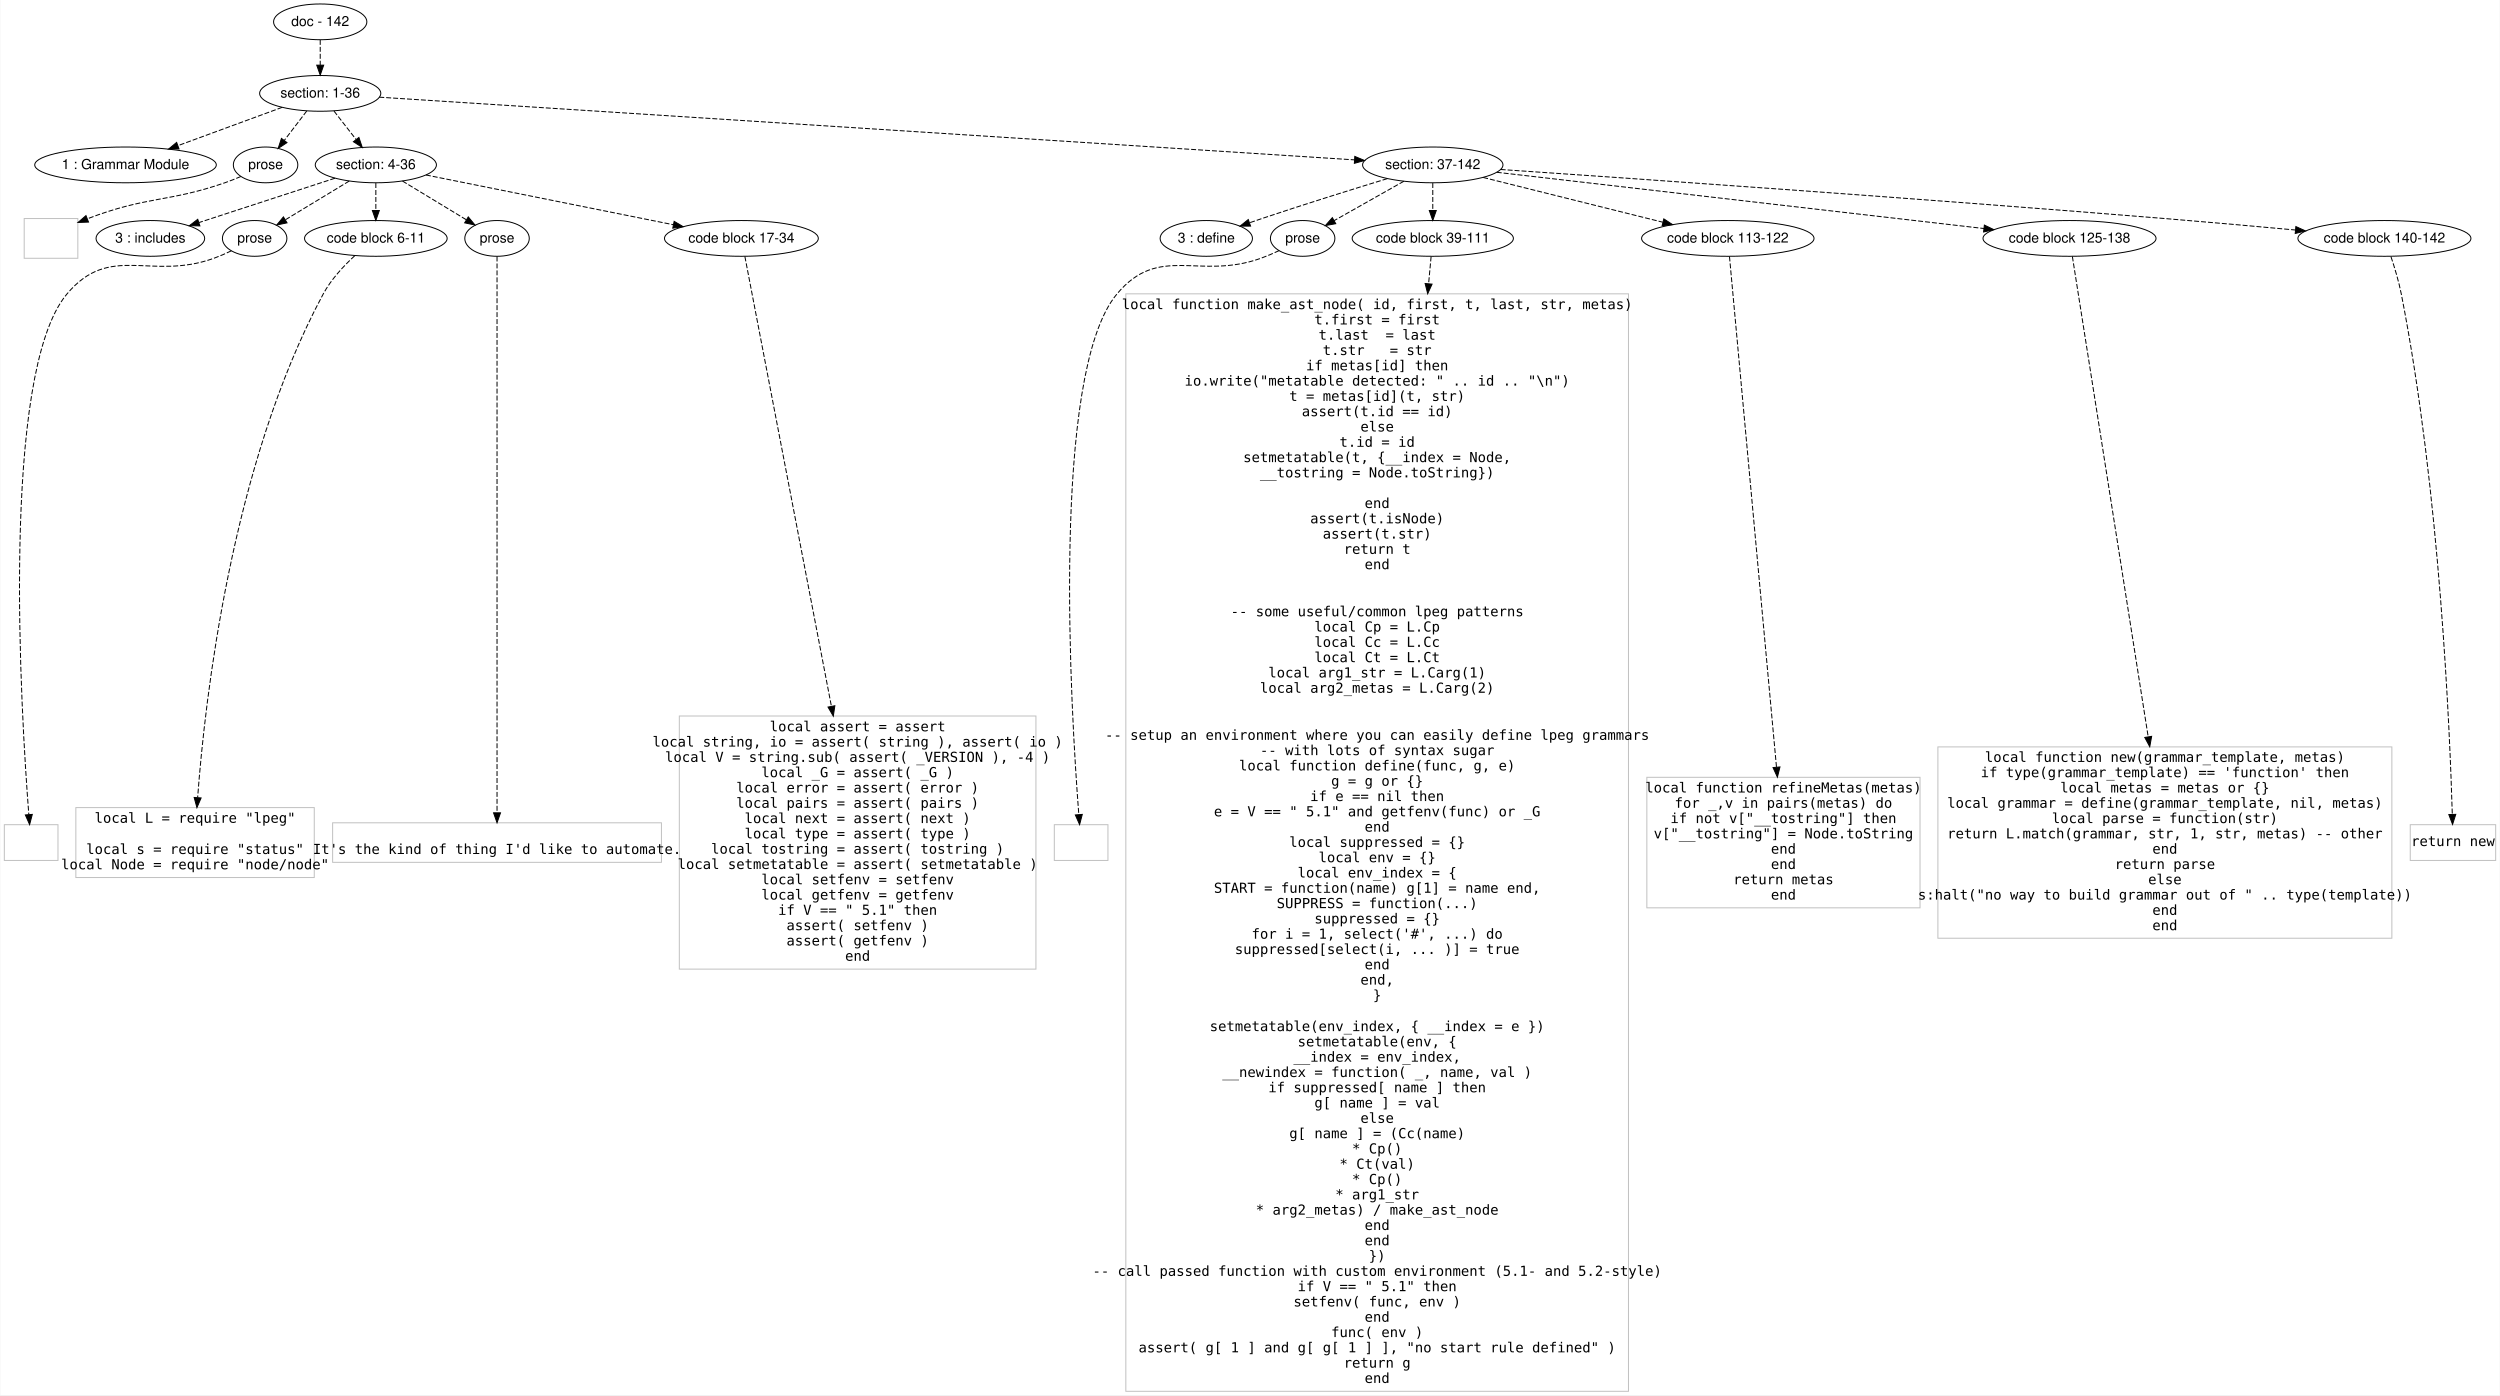
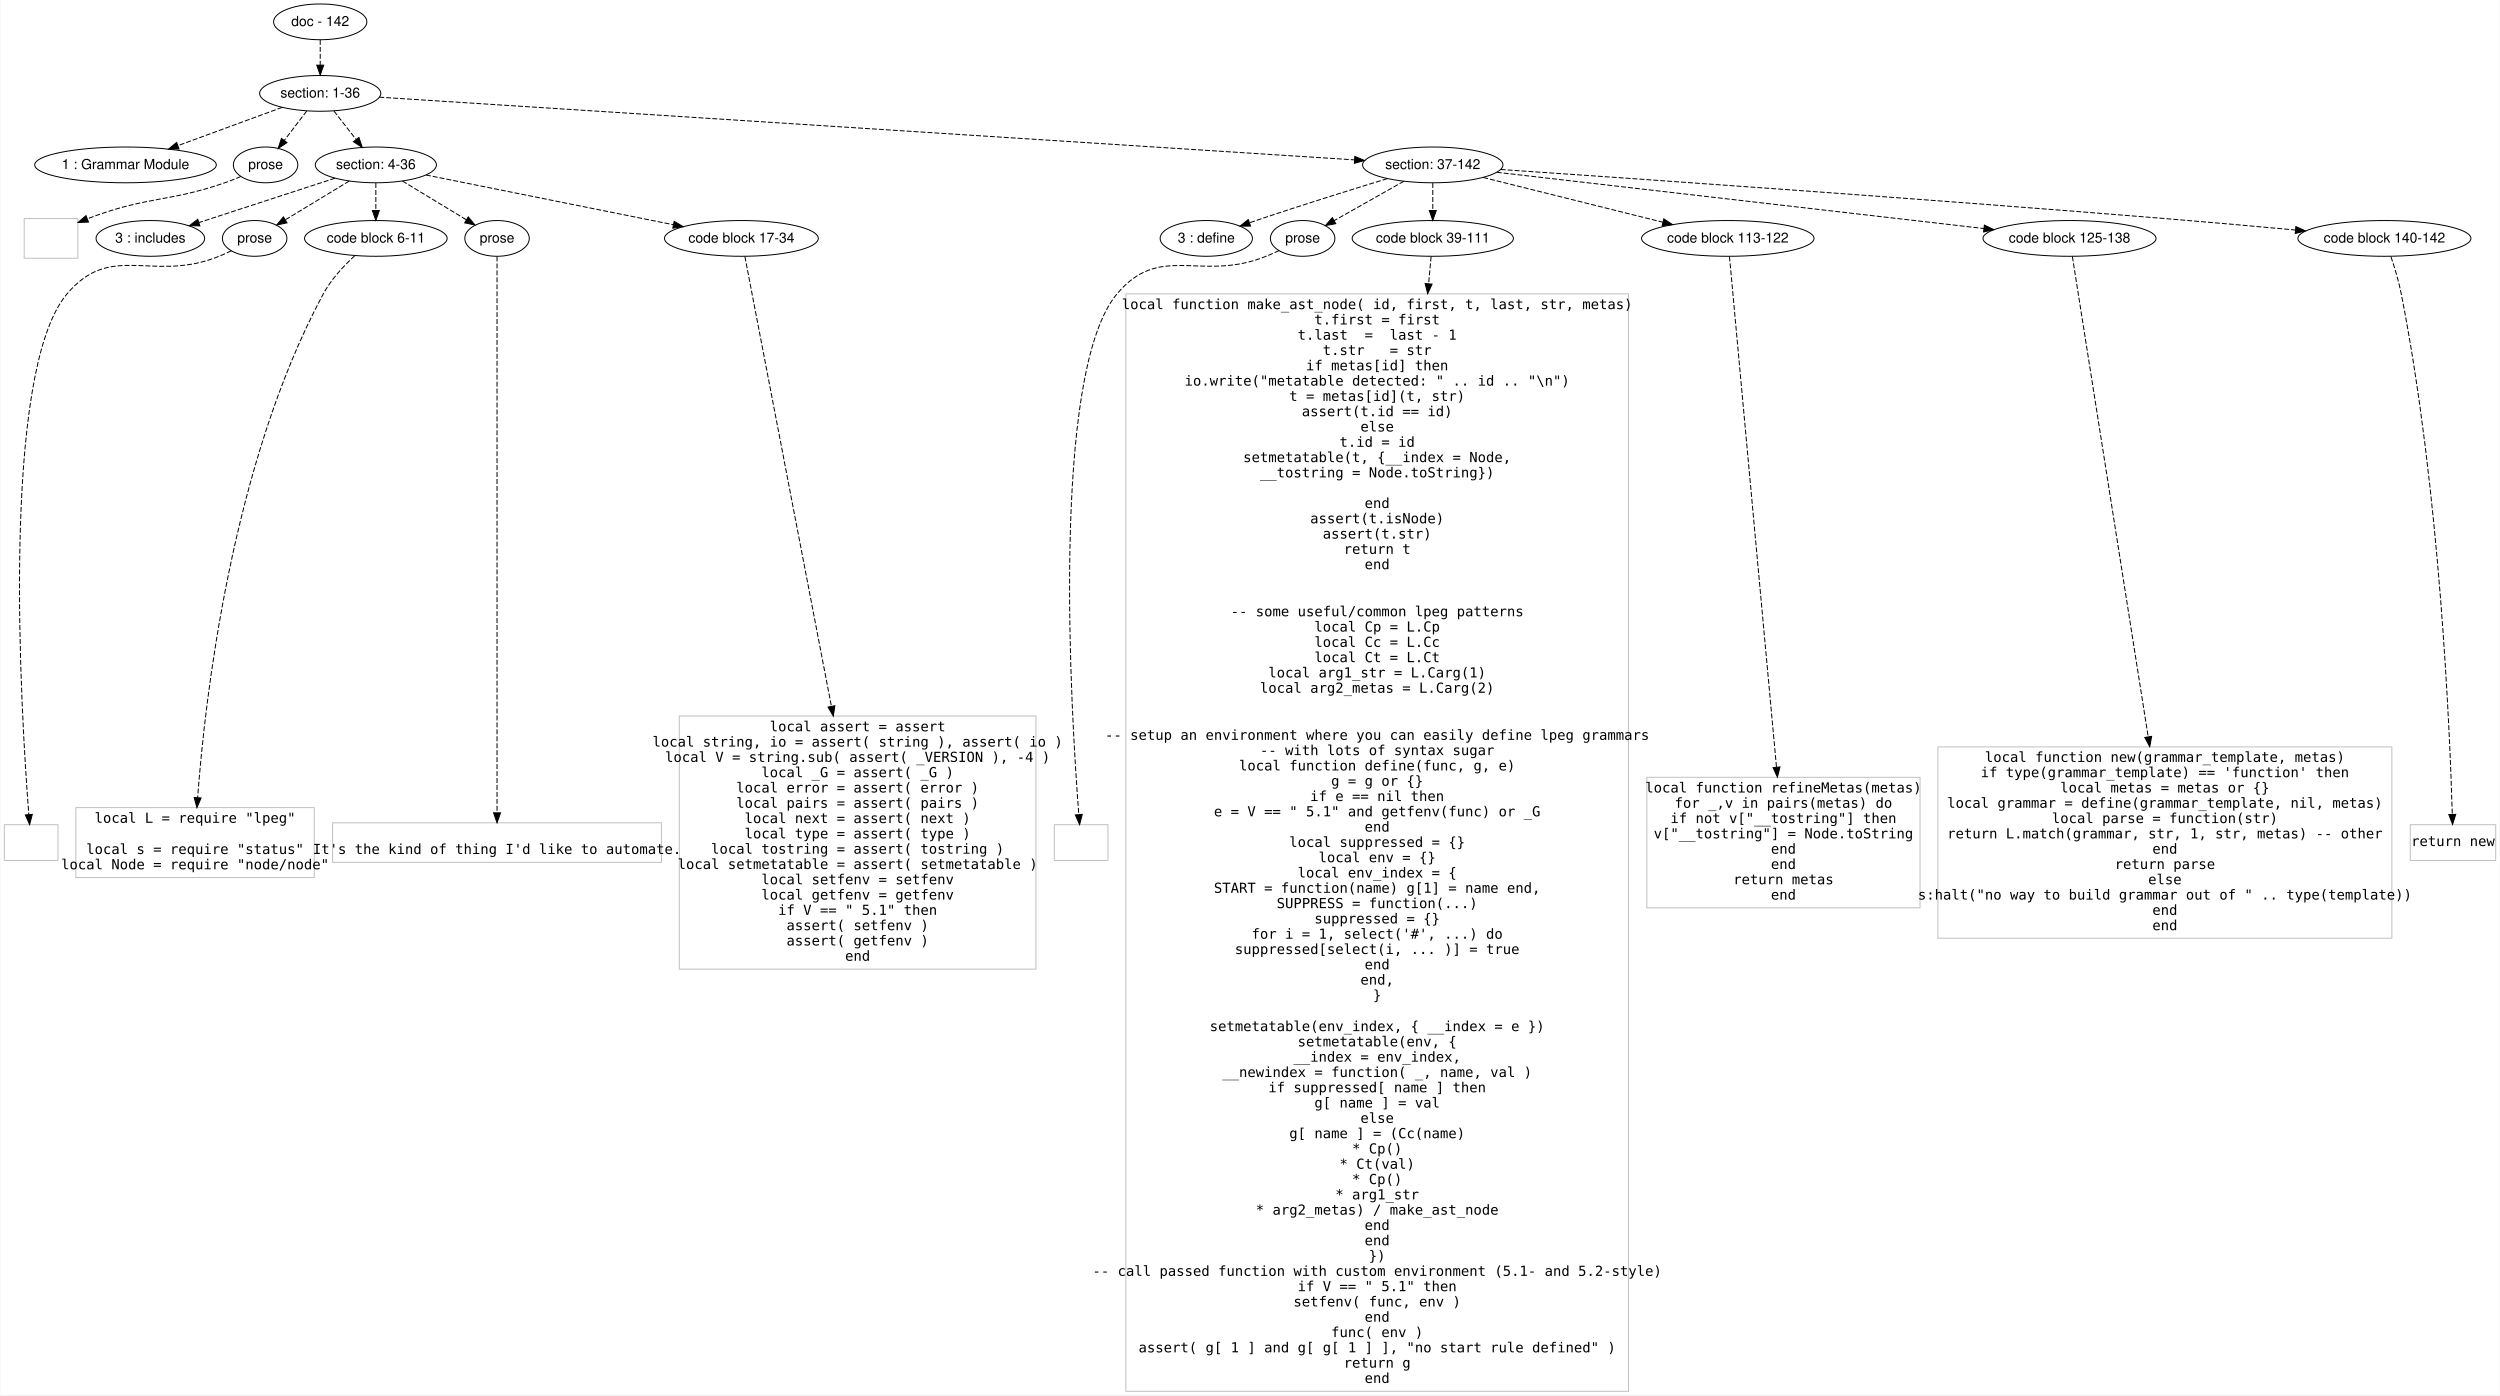
<svg xmlns="http://www.w3.org/2000/svg" width="2516pt" height="1404pt" viewBox="0.00 0.00 2516.00 1404.40">
  <g id="graph0" class="graph" transform="scale(1 1) rotate(0) translate(4 1400.402)">
    <polygon fill="#ffffff" stroke="transparent" points="-4,4 -4,-1400.402 2512,-1400.402 2512,4 -4,4" />
    <g id="node1" class="node">
      <ellipse fill="none" stroke="#000000" cx="318" cy="-1378.402" rx="46.958" ry="18" />
      <text text-anchor="middle" x="318" y="-1374.202" font-family="Helvetica,sans-Serif" font-size="14.00" fill="#000000">doc - 142</text>
    </g>
    <g id="node2" class="node">
      <ellipse fill="none" stroke="#000000" cx="318" cy="-1306.402" rx="60.983" ry="18" />
      <text text-anchor="middle" x="318" y="-1302.202" font-family="Helvetica,sans-Serif" font-size="14.00" fill="#000000">section: 1-36</text>
    </g>
    <g id="edge1" class="edge">
      <path fill="none" stroke="#000000" stroke-dasharray="5,2" d="M318,-1360.233C318,-1352.533 318,-1343.376 318,-1334.819" />
      <polygon fill="#000000" stroke="#000000" points="321.5,-1334.815 318,-1324.815 314.5,-1334.815 321.5,-1334.815" />
    </g>
    <g id="node3" class="node">
      <ellipse fill="none" stroke="#000000" cx="122" cy="-1234.402" rx="91.393" ry="18" />
      <text text-anchor="middle" x="122" y="-1230.202" font-family="Helvetica,sans-Serif" font-size="14.00" fill="#000000">1 : Grammar Module</text>
    </g>
    <g id="edge2" class="edge">
      <path fill="none" stroke="#000000" stroke-dasharray="5,2" d="M279.744,-1292.349C249.832,-1281.361 207.912,-1265.962 174.804,-1253.8" />
      <polygon fill="#000000" stroke="#000000" points="175.871,-1250.463 165.278,-1250.3 173.457,-1257.034 175.871,-1250.463" />
    </g>
    <g id="node4" class="node">
      <ellipse fill="none" stroke="#000000" cx="263" cy="-1234.402" rx="32.459" ry="18" />
      <text text-anchor="middle" x="263" y="-1230.202" font-family="Helvetica,sans-Serif" font-size="14.00" fill="#000000">prose</text>
    </g>
    <g id="edge3" class="edge">
      <path fill="none" stroke="#000000" stroke-dasharray="5,2" d="M304.404,-1288.604C297.614,-1279.715 289.288,-1268.816 281.888,-1259.128" />
      <polygon fill="#000000" stroke="#000000" points="284.537,-1256.83 275.685,-1251.008 278.974,-1261.079 284.537,-1256.83" />
    </g>
    <g id="node5" class="node">
      <ellipse fill="none" stroke="#000000" cx="374" cy="-1234.402" rx="60.983" ry="18" />
      <text text-anchor="middle" x="374" y="-1230.202" font-family="Helvetica,sans-Serif" font-size="14.00" fill="#000000">section: 4-36</text>
    </g>
    <g id="edge4" class="edge">
      <path fill="none" stroke="#000000" stroke-dasharray="5,2" d="M331.843,-1288.604C338.556,-1279.973 346.744,-1269.446 354.111,-1259.974" />
      <polygon fill="#000000" stroke="#000000" points="356.94,-1262.037 360.317,-1251.995 351.414,-1257.74 356.94,-1262.037" />
    </g>
    <g id="node6" class="node">
      <ellipse fill="none" stroke="#000000" cx="1438" cy="-1234.402" rx="70.655" ry="18" />
      <text text-anchor="middle" x="1438" y="-1230.202" font-family="Helvetica,sans-Serif" font-size="14.00" fill="#000000">section: 37-142</text>
    </g>
    <g id="edge5" class="edge">
      <path fill="none" stroke="#000000" stroke-dasharray="5,2" d="M377.425,-1302.582C565.305,-1290.504 1146.569,-1253.137 1359.119,-1239.473" />
      <polygon fill="#000000" stroke="#000000" points="1359.506,-1242.955 1369.261,-1238.821 1359.057,-1235.97 1359.506,-1242.955" />
    </g>
    <g id="node7" class="node">
      <polygon fill="none" stroke="#c0c0c0" points="74,-1180.402 20,-1180.402 20,-1140.402 74,-1140.402 74,-1180.402" />
    </g>
    <g id="edge6" class="edge">
      <path fill="none" stroke="#000000" stroke-dasharray="5,2" d="M238.102,-1222.713C232.846,-1220.46 227.289,-1218.235 222,-1216.402 164.645,-1196.528 144.254,-1203.321 83.802,-1180.23" />
      <polygon fill="#000000" stroke="#000000" points="84.752,-1176.843 74.165,-1176.43 82.184,-1183.355 84.752,-1176.843" />
    </g>
    <g id="node8" class="node">
      <ellipse fill="none" stroke="#000000" cx="147" cy="-1160.402" rx="54.685" ry="18" />
      <text text-anchor="middle" x="147" y="-1156.202" font-family="Helvetica,sans-Serif" font-size="14.00" fill="#000000">3 : includes</text>
    </g>
    <g id="edge7" class="edge">
      <path fill="none" stroke="#000000" stroke-dasharray="5,2" d="M332.892,-1221.001C294.414,-1208.458 236.884,-1189.703 196.029,-1176.385" />
      <polygon fill="#000000" stroke="#000000" points="196.876,-1172.98 186.283,-1173.208 194.706,-1179.635 196.876,-1172.98" />
    </g>
    <g id="node9" class="node">
      <ellipse fill="none" stroke="#000000" cx="252" cy="-1160.402" rx="32.459" ry="18" />
      <text text-anchor="middle" x="252" y="-1156.202" font-family="Helvetica,sans-Serif" font-size="14.00" fill="#000000">prose</text>
    </g>
    <g id="edge8" class="edge">
      <path fill="none" stroke="#000000" stroke-dasharray="5,2" d="M347.227,-1218.162C328.249,-1206.651 302.736,-1191.177 282.895,-1179.142" />
      <polygon fill="#000000" stroke="#000000" points="284.587,-1176.074 274.221,-1173.881 280.957,-1182.059 284.587,-1176.074" />
    </g>
    <g id="node10" class="node">
      <ellipse fill="none" stroke="#000000" cx="374" cy="-1160.402" rx="71.781" ry="18" />
      <text text-anchor="middle" x="374" y="-1156.202" font-family="Helvetica,sans-Serif" font-size="14.00" fill="#000000">code block 6-11</text>
    </g>
    <g id="edge9" class="edge">
      <path fill="none" stroke="#000000" stroke-dasharray="5,2" d="M374,-1216.11C374,-1207.866 374,-1197.94 374,-1188.764" />
      <polygon fill="#000000" stroke="#000000" points="377.5,-1188.484 374,-1178.484 370.5,-1188.484 377.5,-1188.484" />
    </g>
    <g id="node11" class="node">
      <ellipse fill="none" stroke="#000000" cx="496" cy="-1160.402" rx="32.459" ry="18" />
      <text text-anchor="middle" x="496" y="-1156.202" font-family="Helvetica,sans-Serif" font-size="14.00" fill="#000000">prose</text>
    </g>
    <g id="edge10" class="edge">
      <path fill="none" stroke="#000000" stroke-dasharray="5,2" d="M400.773,-1218.162C419.751,-1206.651 445.264,-1191.177 465.105,-1179.142" />
      <polygon fill="#000000" stroke="#000000" points="467.043,-1182.059 473.779,-1173.881 463.413,-1176.074 467.043,-1182.059" />
    </g>
    <g id="node12" class="node">
      <ellipse fill="none" stroke="#000000" cx="742" cy="-1160.402" rx="77.421" ry="18" />
      <text text-anchor="middle" x="742" y="-1156.202" font-family="Helvetica,sans-Serif" font-size="14.00" fill="#000000">code block 17-34</text>
    </g>
    <g id="edge11" class="edge">
      <path fill="none" stroke="#000000" stroke-dasharray="5,2" d="M424.397,-1224.268C488.977,-1211.282 601.196,-1188.716 673.489,-1174.179" />
      <polygon fill="#000000" stroke="#000000" points="674.302,-1177.585 683.415,-1172.183 672.922,-1170.723 674.302,-1177.585" />
    </g>
    <g id="node17" class="node">
      <ellipse fill="none" stroke="#000000" cx="1210" cy="-1160.402" rx="46.482" ry="18" />
      <text text-anchor="middle" x="1210" y="-1156.202" font-family="Helvetica,sans-Serif" font-size="14.00" fill="#000000">3 : define</text>
    </g>
    <g id="edge16" class="edge">
      <path fill="none" stroke="#000000" stroke-dasharray="5,2" d="M1392.215,-1220.557C1357.47,-1209.922 1308.582,-1194.684 1266,-1180.402 1261.981,-1179.054 1257.81,-1177.624 1253.64,-1176.173" />
      <polygon fill="#000000" stroke="#000000" points="1254.578,-1172.792 1243.983,-1172.777 1252.256,-1179.396 1254.578,-1172.792" />
    </g>
    <g id="node18" class="node">
      <ellipse fill="none" stroke="#000000" cx="1307" cy="-1160.402" rx="32.459" ry="18" />
      <text text-anchor="middle" x="1307" y="-1156.202" font-family="Helvetica,sans-Serif" font-size="14.00" fill="#000000">prose</text>
    </g>
    <g id="edge17" class="edge">
      <path fill="none" stroke="#000000" stroke-dasharray="5,2" d="M1408.927,-1217.979C1388.085,-1206.206 1360.028,-1190.357 1338.627,-1178.267" />
      <polygon fill="#000000" stroke="#000000" points="1340.331,-1175.21 1329.903,-1173.34 1336.888,-1181.305 1340.331,-1175.21" />
    </g>
    <g id="node19" class="node">
      <ellipse fill="none" stroke="#000000" cx="1438" cy="-1160.402" rx="81.15" ry="18" />
      <text text-anchor="middle" x="1438" y="-1156.202" font-family="Helvetica,sans-Serif" font-size="14.00" fill="#000000">code block 39-111</text>
    </g>
    <g id="edge18" class="edge">
      <path fill="none" stroke="#000000" stroke-dasharray="5,2" d="M1438,-1216.11C1438,-1207.866 1438,-1197.94 1438,-1188.764" />
      <polygon fill="#000000" stroke="#000000" points="1441.5,-1188.484 1438,-1178.484 1434.5,-1188.484 1441.5,-1188.484" />
    </g>
    <g id="node20" class="node">
      <ellipse fill="none" stroke="#000000" cx="1735" cy="-1160.402" rx="86.79" ry="18" />
      <text text-anchor="middle" x="1735" y="-1156.202" font-family="Helvetica,sans-Serif" font-size="14.00" fill="#000000">code block 113-122</text>
    </g>
    <g id="edge19" class="edge">
      <path fill="none" stroke="#000000" stroke-dasharray="5,2" d="M1488.719,-1221.765C1538.629,-1209.33 1615.067,-1190.284 1669.538,-1176.713" />
      <polygon fill="#000000" stroke="#000000" points="1670.584,-1180.059 1679.441,-1174.245 1668.892,-1173.266 1670.584,-1180.059" />
    </g>
    <g id="node21" class="node">
      <ellipse fill="none" stroke="#000000" cx="2079" cy="-1160.402" rx="87.095" ry="18" />
      <text text-anchor="middle" x="2079" y="-1156.202" font-family="Helvetica,sans-Serif" font-size="14.00" fill="#000000">code block 125-138</text>
    </g>
    <g id="edge20" class="edge">
      <path fill="none" stroke="#000000" stroke-dasharray="5,2" d="M1502.396,-1226.968C1618.428,-1213.573 1862.613,-1185.383 1992.87,-1170.345" />
      <polygon fill="#000000" stroke="#000000" points="1993.282,-1173.821 2002.814,-1169.197 1992.479,-1166.867 1993.282,-1173.821" />
    </g>
    <g id="node22" class="node">
      <ellipse fill="none" stroke="#000000" cx="2396" cy="-1160.402" rx="87.095" ry="18" />
      <text text-anchor="middle" x="2396" y="-1156.202" font-family="Helvetica,sans-Serif" font-size="14.00" fill="#000000">code block 140-142</text>
    </g>
    <g id="edge21" class="edge">
      <path fill="none" stroke="#000000" stroke-dasharray="5,2" d="M1506.361,-1229.786C1636.546,-1220.907 1929.017,-1200.543 2175,-1180.402 2218.272,-1176.859 2266.276,-1172.559 2306.458,-1168.856" />
      <polygon fill="#000000" stroke="#000000" points="2306.862,-1172.334 2316.498,-1167.928 2306.218,-1165.363 2306.862,-1172.334" />
    </g>
    <g id="node13" class="node">
      <polygon fill="none" stroke="#c0c0c0" points="54,-570.201 0,-570.201 0,-534.201 54,-534.201 54,-570.201" />
    </g>
    <g id="edge12" class="edge">
      <path fill="none" stroke="#000000" stroke-dasharray="5,2" d="M228.527,-1147.881C222.887,-1145.174 216.811,-1142.498 211,-1140.402 147.321,-1117.429 106.541,-1156.238 63,-1104.402 -4.221,-1024.375 16.816,-681.513 24.646,-580.383" />
      <polygon fill="#000000" stroke="#000000" points="28.143,-580.561 25.445,-570.316 21.165,-580.008 28.143,-580.561" />
    </g>
    <g id="node14" class="node">
      <polygon fill="none" stroke="#c0c0c0" points="312,-587.401 72,-587.401 72,-517.001 312,-517.001 312,-587.401" />
      <text text-anchor="middle" x="192" y="-572.101" font-family="Inconsolata" font-size="14.00" fill="#000000">local L = require "lpeg"</text>
      <text text-anchor="middle" x="192" y="-540.701" font-family="Inconsolata" font-size="14.00" fill="#000000">local s = require "status" </text>
      <text text-anchor="middle" x="192" y="-525.301" font-family="Inconsolata" font-size="14.00" fill="#000000">local Node = require "node/node"</text>
    </g>
    <g id="edge13" class="edge">
      <path fill="none" stroke="#000000" stroke-dasharray="5,2" d="M352.798,-1142.993C341.751,-1132.833 328.929,-1119.137 321,-1104.402 228.499,-932.51 201.901,-695.634 194.609,-597.549" />
      <polygon fill="#000000" stroke="#000000" points="198.088,-597.116 193.887,-587.39 191.105,-597.613 198.088,-597.116" />
    </g>
    <g id="node15" class="node">
      <polygon fill="none" stroke="#c0c0c0" points="661.5,-572.103 330.5,-572.103 330.5,-532.299 661.5,-532.299 661.5,-572.103" />
      <text text-anchor="middle" x="496" y="-540.701" font-family="Inconsolata" font-size="14.00" fill="#000000">It's the kind of thing I'd like to automate. </text>
    </g>
    <g id="edge14" class="edge">
      <path fill="none" stroke="#000000" stroke-dasharray="5,2" d="M496,-1142.2C496,-1056.21 496,-690.358 496,-582.342" />
      <polygon fill="#000000" stroke="#000000" points="499.5,-582.148 496,-572.148 492.5,-582.148 499.5,-582.148" />
    </g>
    <g id="node16" class="node">
      <polygon fill="none" stroke="#c0c0c0" points="1038.5,-679.602 679.5,-679.602 679.5,-424.8 1038.5,-424.8 1038.5,-679.602" />
      <text text-anchor="middle" x="859" y="-664.201" font-family="Inconsolata" font-size="14.00" fill="#000000">local assert = assert</text>
      <text text-anchor="middle" x="859" y="-648.801" font-family="Inconsolata" font-size="14.00" fill="#000000">local string, io = assert( string ), assert( io )</text>
      <text text-anchor="middle" x="859" y="-633.401" font-family="Inconsolata" font-size="14.00" fill="#000000">local V = string.sub( assert( _VERSION ), -4 )</text>
      <text text-anchor="middle" x="859" y="-618.001" font-family="Inconsolata" font-size="14.00" fill="#000000">local _G = assert( _G )</text>
      <text text-anchor="middle" x="859" y="-602.601" font-family="Inconsolata" font-size="14.00" fill="#000000">local error = assert( error )</text>
      <text text-anchor="middle" x="859" y="-587.201" font-family="Inconsolata" font-size="14.00" fill="#000000">local pairs = assert( pairs )</text>
      <text text-anchor="middle" x="859" y="-571.801" font-family="Inconsolata" font-size="14.00" fill="#000000">local next = assert( next )</text>
      <text text-anchor="middle" x="859" y="-556.401" font-family="Inconsolata" font-size="14.00" fill="#000000">local type = assert( type )</text>
      <text text-anchor="middle" x="859" y="-541.001" font-family="Inconsolata" font-size="14.00" fill="#000000">local tostring = assert( tostring )</text>
      <text text-anchor="middle" x="859" y="-525.601" font-family="Inconsolata" font-size="14.00" fill="#000000">local setmetatable = assert( setmetatable )</text>
      <text text-anchor="middle" x="859" y="-510.201" font-family="Inconsolata" font-size="14.00" fill="#000000">local setfenv = setfenv</text>
      <text text-anchor="middle" x="859" y="-494.801" font-family="Inconsolata" font-size="14.00" fill="#000000">local getfenv = getfenv</text>
      <text text-anchor="middle" x="859" y="-479.401" font-family="Inconsolata" font-size="14.00" fill="#000000">if V == " 5.1" then</text>
      <text text-anchor="middle" x="859" y="-464.001" font-family="Inconsolata" font-size="14.00" fill="#000000">  assert( setfenv )</text>
      <text text-anchor="middle" x="859" y="-448.601" font-family="Inconsolata" font-size="14.00" fill="#000000">  assert( getfenv )</text>
      <text text-anchor="middle" x="859" y="-433.201" font-family="Inconsolata" font-size="14.00" fill="#000000">end</text>
    </g>
    <g id="edge15" class="edge">
      <path fill="none" stroke="#000000" stroke-dasharray="5,2" d="M745.502,-1142.2C758.291,-1075.717 803.262,-841.944 832.61,-689.382" />
      <polygon fill="#000000" stroke="#000000" points="836.068,-689.934 834.52,-679.453 829.194,-688.612 836.068,-689.934" />
    </g>
    <g id="node23" class="node">
      <polygon fill="none" stroke="#c0c0c0" points="1111,-570.201 1057,-570.201 1057,-534.201 1111,-534.201 1111,-570.201" />
    </g>
    <g id="edge22" class="edge">
      <path fill="none" stroke="#000000" stroke-dasharray="5,2" d="M1283.366,-1148.13C1277.465,-1145.35 1271.083,-1142.58 1265,-1140.402 1202.487,-1118.015 1162.587,-1155.348 1120,-1104.402 1052.97,-1024.216 1073.873,-681.465 1081.659,-580.373" />
      <polygon fill="#000000" stroke="#000000" points="1085.155,-580.553 1082.453,-570.309 1078.177,-580.003 1085.155,-580.553" />
    </g>
    <g id="node24" class="node">
      <polygon fill="none" stroke="#c0c0c0" points="1635,-1104.603 1129,-1104.603 1129,.201 1635,.201 1635,-1104.603" />
      <text text-anchor="middle" x="1382" y="-1089.202" font-family="Inconsolata" font-size="14.00" fill="#000000">local function make_ast_node( id, first, t, last, str, metas)</text>
      <text text-anchor="middle" x="1382" y="-1073.802" font-family="Inconsolata" font-size="14.00" fill="#000000">  t.first = first</text>
-       <text text-anchor="middle" x="1382" y="-1058.402" font-family="Inconsolata" font-size="14.00" fill="#000000">  t.last  = last</text>
+       <text text-anchor="middle" x="1382" y="-1058.402" font-family="Inconsolata" font-size="14.00" fill="#000000">  t.last  =  last - 1</text>
      <text text-anchor="middle" x="1382" y="-1043.002" font-family="Inconsolata" font-size="14.00" fill="#000000">  t.str   = str</text>
      <text text-anchor="middle" x="1382" y="-1027.602" font-family="Inconsolata" font-size="14.00" fill="#000000">  if metas[id] then</text>
      <text text-anchor="middle" x="1382" y="-1012.202" font-family="Inconsolata" font-size="14.00" fill="#000000">    io.write("metatable detected: " .. id .. "\n")</text>
      <text text-anchor="middle" x="1382" y="-996.802" font-family="Inconsolata" font-size="14.00" fill="#000000">    t = metas[id](t, str)</text>
      <text text-anchor="middle" x="1382" y="-981.402" font-family="Inconsolata" font-size="14.00" fill="#000000">    assert(t.id == id)</text>
      <text text-anchor="middle" x="1382" y="-966.002" font-family="Inconsolata" font-size="14.00" fill="#000000">  else</text>
      <text text-anchor="middle" x="1382" y="-950.602" font-family="Inconsolata" font-size="14.00" fill="#000000">    t.id = id</text>
      <text text-anchor="middle" x="1382" y="-935.202" font-family="Inconsolata" font-size="14.00" fill="#000000">    setmetatable(t, {__index = Node,</text>
      <text text-anchor="middle" x="1382" y="-919.802" font-family="Inconsolata" font-size="14.00" fill="#000000">                     __tostring = Node.toString})</text>
      <text text-anchor="middle" x="1382" y="-904.402" font-family="Inconsolata" font-size="14.00" fill="#000000">    </text>
      <text text-anchor="middle" x="1382" y="-889.002" font-family="Inconsolata" font-size="14.00" fill="#000000">  end</text>
      <text text-anchor="middle" x="1382" y="-873.602" font-family="Inconsolata" font-size="14.00" fill="#000000">  assert(t.isNode)</text>
      <text text-anchor="middle" x="1382" y="-858.202" font-family="Inconsolata" font-size="14.00" fill="#000000">  assert(t.str)</text>
      <text text-anchor="middle" x="1382" y="-842.802" font-family="Inconsolata" font-size="14.00" fill="#000000">  return t</text>
      <text text-anchor="middle" x="1382" y="-827.402" font-family="Inconsolata" font-size="14.00" fill="#000000">end</text>
      <text text-anchor="middle" x="1382" y="-780.001" font-family="Inconsolata" font-size="14.00" fill="#000000">-- some useful/common lpeg patterns</text>
      <text text-anchor="middle" x="1382" y="-764.601" font-family="Inconsolata" font-size="14.00" fill="#000000">local Cp = L.Cp</text>
      <text text-anchor="middle" x="1382" y="-749.201" font-family="Inconsolata" font-size="14.00" fill="#000000">local Cc = L.Cc</text>
      <text text-anchor="middle" x="1382" y="-733.801" font-family="Inconsolata" font-size="14.00" fill="#000000">local Ct = L.Ct</text>
      <text text-anchor="middle" x="1382" y="-718.401" font-family="Inconsolata" font-size="14.00" fill="#000000">local arg1_str = L.Carg(1)</text>
      <text text-anchor="middle" x="1382" y="-703.001" font-family="Inconsolata" font-size="14.00" fill="#000000">local arg2_metas = L.Carg(2)</text>
      <text text-anchor="middle" x="1382" y="-655.601" font-family="Inconsolata" font-size="14.00" fill="#000000">-- setup an environment where you can easily define lpeg grammars</text>
      <text text-anchor="middle" x="1382" y="-640.201" font-family="Inconsolata" font-size="14.00" fill="#000000">-- with lots of syntax sugar</text>
      <text text-anchor="middle" x="1382" y="-624.801" font-family="Inconsolata" font-size="14.00" fill="#000000">local function define(func, g, e)</text>
      <text text-anchor="middle" x="1382" y="-609.401" font-family="Inconsolata" font-size="14.00" fill="#000000">  g = g or {}</text>
      <text text-anchor="middle" x="1382" y="-594.001" font-family="Inconsolata" font-size="14.00" fill="#000000">  if e == nil then</text>
      <text text-anchor="middle" x="1382" y="-578.601" font-family="Inconsolata" font-size="14.00" fill="#000000">    e = V == " 5.1" and getfenv(func) or _G</text>
      <text text-anchor="middle" x="1382" y="-563.201" font-family="Inconsolata" font-size="14.00" fill="#000000">  end</text>
      <text text-anchor="middle" x="1382" y="-547.801" font-family="Inconsolata" font-size="14.00" fill="#000000">  local suppressed = {}</text>
      <text text-anchor="middle" x="1382" y="-532.401" font-family="Inconsolata" font-size="14.00" fill="#000000">  local env = {}</text>
      <text text-anchor="middle" x="1382" y="-517.001" font-family="Inconsolata" font-size="14.00" fill="#000000">  local env_index = {</text>
      <text text-anchor="middle" x="1382" y="-501.601" font-family="Inconsolata" font-size="14.00" fill="#000000">    START = function(name) g[1] = name end,</text>
      <text text-anchor="middle" x="1382" y="-486.201" font-family="Inconsolata" font-size="14.00" fill="#000000">    SUPPRESS = function(...)</text>
      <text text-anchor="middle" x="1382" y="-470.801" font-family="Inconsolata" font-size="14.00" fill="#000000">      suppressed = {}</text>
      <text text-anchor="middle" x="1382" y="-455.401" font-family="Inconsolata" font-size="14.00" fill="#000000">      for i = 1, select('#', ...) do</text>
      <text text-anchor="middle" x="1382" y="-440.001" font-family="Inconsolata" font-size="14.00" fill="#000000">        suppressed[select(i, ... )] = true</text>
      <text text-anchor="middle" x="1382" y="-424.601" font-family="Inconsolata" font-size="14.00" fill="#000000">      end</text>
      <text text-anchor="middle" x="1382" y="-409.201" font-family="Inconsolata" font-size="14.00" fill="#000000">    end,</text>
      <text text-anchor="middle" x="1382" y="-393.801" font-family="Inconsolata" font-size="14.00" fill="#000000">  }</text>
      <text text-anchor="middle" x="1382" y="-362.401" font-family="Inconsolata" font-size="14.00" fill="#000000">  setmetatable(env_index, { __index = e })</text>
      <text text-anchor="middle" x="1382" y="-347.001" font-family="Inconsolata" font-size="14.00" fill="#000000">  setmetatable(env, {</text>
      <text text-anchor="middle" x="1382" y="-331.601" font-family="Inconsolata" font-size="14.00" fill="#000000">    __index = env_index,</text>
      <text text-anchor="middle" x="1382" y="-316.201" font-family="Inconsolata" font-size="14.00" fill="#000000">    __newindex = function( _, name, val )</text>
      <text text-anchor="middle" x="1382" y="-300.801" font-family="Inconsolata" font-size="14.00" fill="#000000">      if suppressed[ name ] then</text>
      <text text-anchor="middle" x="1382" y="-285.401" font-family="Inconsolata" font-size="14.00" fill="#000000">        g[ name ] = val</text>
      <text text-anchor="middle" x="1382" y="-270.001" font-family="Inconsolata" font-size="14.00" fill="#000000">      else</text>
      <text text-anchor="middle" x="1382" y="-254.601" font-family="Inconsolata" font-size="14.00" fill="#000000">        g[ name ] = (Cc(name) </text>
      <text text-anchor="middle" x="1382" y="-239.201" font-family="Inconsolata" font-size="14.00" fill="#000000">              * Cp() </text>
      <text text-anchor="middle" x="1382" y="-223.8" font-family="Inconsolata" font-size="14.00" fill="#000000">              * Ct(val)</text>
      <text text-anchor="middle" x="1382" y="-208.4" font-family="Inconsolata" font-size="14.00" fill="#000000">              * Cp()</text>
      <text text-anchor="middle" x="1382" y="-193" font-family="Inconsolata" font-size="14.00" fill="#000000">              * arg1_str</text>
      <text text-anchor="middle" x="1382" y="-177.6" font-family="Inconsolata" font-size="14.00" fill="#000000">              * arg2_metas) / make_ast_node</text>
      <text text-anchor="middle" x="1382" y="-162.2" font-family="Inconsolata" font-size="14.00" fill="#000000">      end</text>
      <text text-anchor="middle" x="1382" y="-146.8" font-family="Inconsolata" font-size="14.00" fill="#000000">    end</text>
      <text text-anchor="middle" x="1382" y="-131.4" font-family="Inconsolata" font-size="14.00" fill="#000000">  })</text>
      <text text-anchor="middle" x="1382" y="-116" font-family="Inconsolata" font-size="14.00" fill="#000000">  -- call passed function with custom environment (5.1- and 5.2-style)</text>
      <text text-anchor="middle" x="1382" y="-100.6" font-family="Inconsolata" font-size="14.00" fill="#000000">  if V == " 5.1" then</text>
      <text text-anchor="middle" x="1382" y="-85.2" font-family="Inconsolata" font-size="14.00" fill="#000000">    setfenv( func, env )</text>
      <text text-anchor="middle" x="1382" y="-69.8" font-family="Inconsolata" font-size="14.00" fill="#000000">  end</text>
      <text text-anchor="middle" x="1382" y="-54.4" font-family="Inconsolata" font-size="14.00" fill="#000000">  func( env )</text>
      <text text-anchor="middle" x="1382" y="-39" font-family="Inconsolata" font-size="14.00" fill="#000000">  assert( g[ 1 ] and g[ g[ 1 ] ], "no start rule defined" )</text>
      <text text-anchor="middle" x="1382" y="-23.6" font-family="Inconsolata" font-size="14.00" fill="#000000">  return g</text>
      <text text-anchor="middle" x="1382" y="-8.2" font-family="Inconsolata" font-size="14.00" fill="#000000">end</text>
    </g>
    <g id="edge23" class="edge">
      <path fill="none" stroke="#000000" stroke-dasharray="5,2" d="M1436.324,-1142.2C1435.655,-1134.938 1434.803,-1125.681 1433.797,-1114.753" />
      <polygon fill="#000000" stroke="#000000" points="1437.276,-1114.363 1432.874,-1104.726 1430.305,-1115.005 1437.276,-1114.363" />
    </g>
    <g id="node25" class="node">
      <polygon fill="none" stroke="#c0c0c0" points="1928.5,-617.901 1653.5,-617.901 1653.5,-486.501 1928.5,-486.501 1928.5,-617.901" />
      <text text-anchor="middle" x="1791" y="-602.601" font-family="Inconsolata" font-size="14.00" fill="#000000">local function refineMetas(metas)</text>
      <text text-anchor="middle" x="1791" y="-587.201" font-family="Inconsolata" font-size="14.00" fill="#000000">  for _,v in pairs(metas) do</text>
      <text text-anchor="middle" x="1791" y="-571.801" font-family="Inconsolata" font-size="14.00" fill="#000000">    if not v["__tostring"] then</text>
      <text text-anchor="middle" x="1791" y="-556.401" font-family="Inconsolata" font-size="14.00" fill="#000000">      v["__tostring"] = Node.toString</text>
      <text text-anchor="middle" x="1791" y="-541.001" font-family="Inconsolata" font-size="14.00" fill="#000000">    end</text>
      <text text-anchor="middle" x="1791" y="-525.601" font-family="Inconsolata" font-size="14.00" fill="#000000">  end</text>
      <text text-anchor="middle" x="1791" y="-510.201" font-family="Inconsolata" font-size="14.00" fill="#000000">  return metas</text>
      <text text-anchor="middle" x="1791" y="-494.801" font-family="Inconsolata" font-size="14.00" fill="#000000">end</text>
    </g>
    <g id="edge24" class="edge">
      <path fill="none" stroke="#000000" stroke-dasharray="5,2" d="M1736.676,-1142.2C1743.693,-1065.986 1770.953,-769.923 1783.985,-628.387" />
      <polygon fill="#000000" stroke="#000000" points="1787.505,-628.337 1784.936,-618.058 1780.534,-627.695 1787.505,-628.337" />
    </g>
    <g id="node26" class="node">
      <polygon fill="none" stroke="#c0c0c0" points="2403.5,-648.501 1946.5,-648.501 1946.5,-455.901 2403.5,-455.901 2403.5,-648.501" />
      <text text-anchor="middle" x="2175" y="-633.401" font-family="Inconsolata" font-size="14.00" fill="#000000">local function new(grammar_template, metas)</text>
      <text text-anchor="middle" x="2175" y="-618.001" font-family="Inconsolata" font-size="14.00" fill="#000000">  if type(grammar_template) == 'function' then</text>
      <text text-anchor="middle" x="2175" y="-602.601" font-family="Inconsolata" font-size="14.00" fill="#000000">    local metas = metas or {}</text>
      <text text-anchor="middle" x="2175" y="-587.201" font-family="Inconsolata" font-size="14.00" fill="#000000">    local grammar = define(grammar_template, nil, metas)</text>
      <text text-anchor="middle" x="2175" y="-571.801" font-family="Inconsolata" font-size="14.00" fill="#000000">    local parse = function(str)</text>
      <text text-anchor="middle" x="2175" y="-556.401" font-family="Inconsolata" font-size="14.00" fill="#000000">      return L.match(grammar, str, 1, str, metas) -- other </text>
      <text text-anchor="middle" x="2175" y="-541.001" font-family="Inconsolata" font-size="14.00" fill="#000000">    end</text>
      <text text-anchor="middle" x="2175" y="-525.601" font-family="Inconsolata" font-size="14.00" fill="#000000">    return parse</text>
      <text text-anchor="middle" x="2175" y="-510.201" font-family="Inconsolata" font-size="14.00" fill="#000000">  else</text>
      <text text-anchor="middle" x="2175" y="-494.801" font-family="Inconsolata" font-size="14.00" fill="#000000">    s:halt("no way to build grammar out of " .. type(template))</text>
      <text text-anchor="middle" x="2175" y="-479.401" font-family="Inconsolata" font-size="14.00" fill="#000000">  end</text>
      <text text-anchor="middle" x="2175" y="-464.001" font-family="Inconsolata" font-size="14.00" fill="#000000">end</text>
    </g>
    <g id="edge25" class="edge">
      <path fill="none" stroke="#000000" stroke-dasharray="5,2" d="M2081.873,-1142.2C2093.096,-1071.098 2134.521,-808.653 2158.167,-658.843" />
      <polygon fill="#000000" stroke="#000000" points="2161.667,-659.122 2159.769,-648.698 2154.752,-658.03 2161.667,-659.122" />
    </g>
    <g id="node27" class="node">
      <polygon fill="none" stroke="#c0c0c0" points="2508,-570.201 2422,-570.201 2422,-534.201 2508,-534.201 2508,-570.201" />
      <text text-anchor="middle" x="2465" y="-548.701" font-family="Inconsolata" font-size="14.00" fill="#000000">return new</text>
    </g>
    <g id="edge26" class="edge">
      <path fill="none" stroke="#000000" stroke-dasharray="5,2" d="M2402.617,-1141.972C2406.239,-1131.162 2410.489,-1117.162 2413,-1104.402 2451.969,-906.381 2461.984,-662.471 2464.335,-580.542" />
      <polygon fill="#000000" stroke="#000000" points="2467.835,-580.596 2464.607,-570.505 2460.837,-580.407 2467.835,-580.596" />
    </g>
  </g>
</svg>
